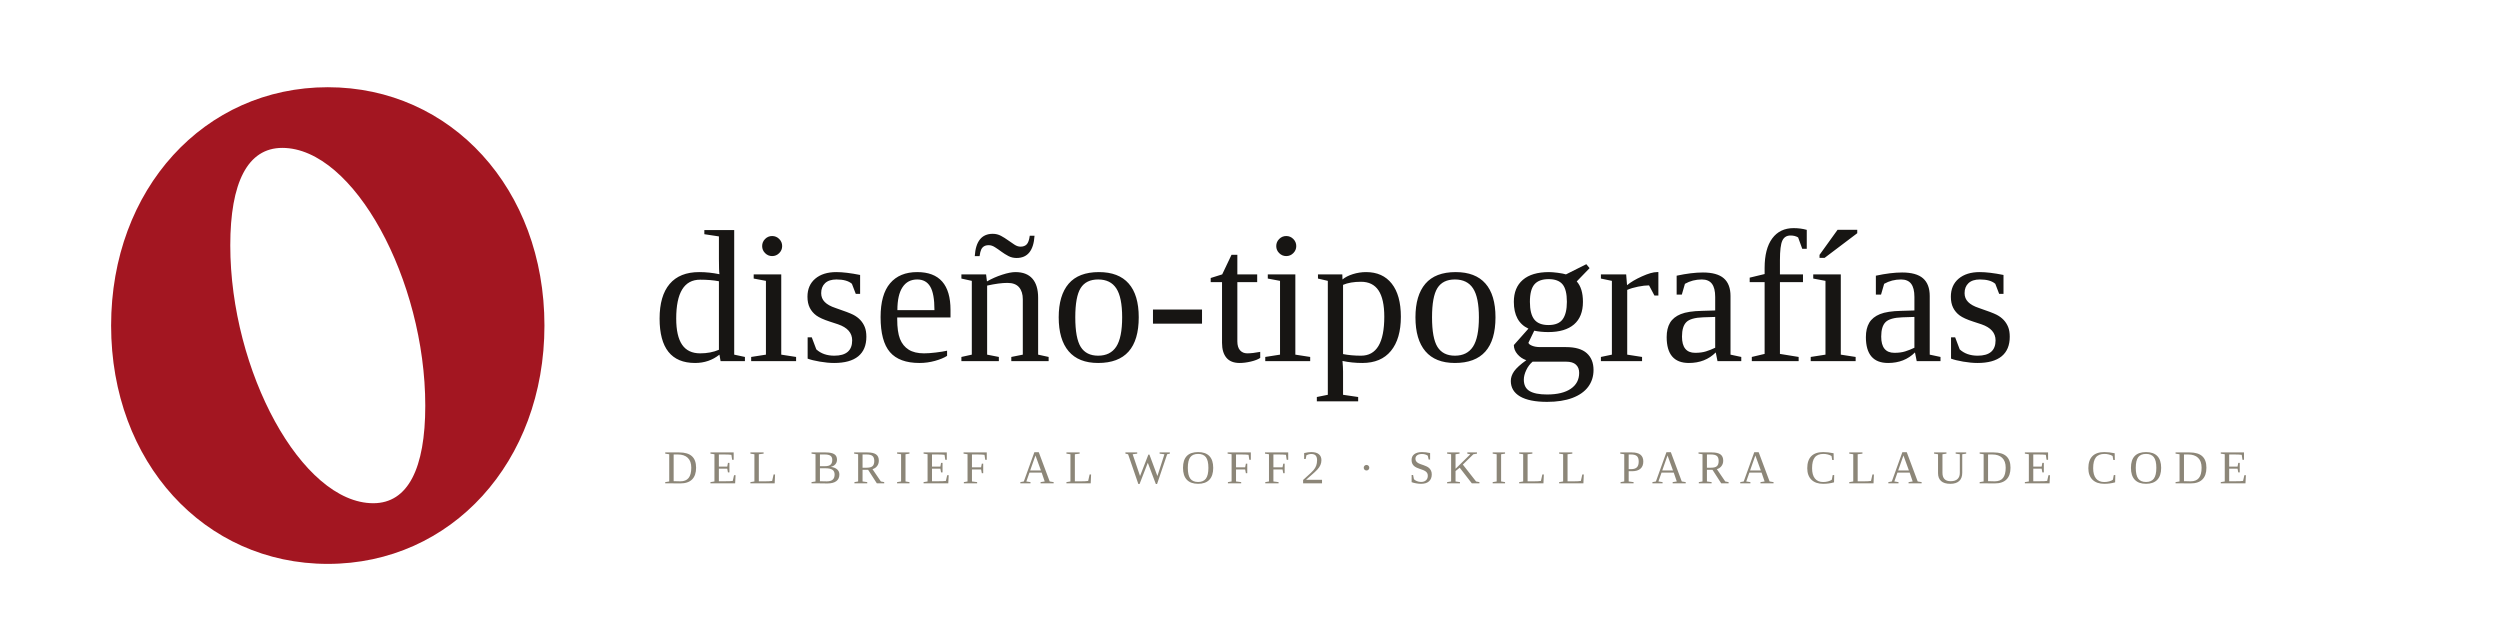
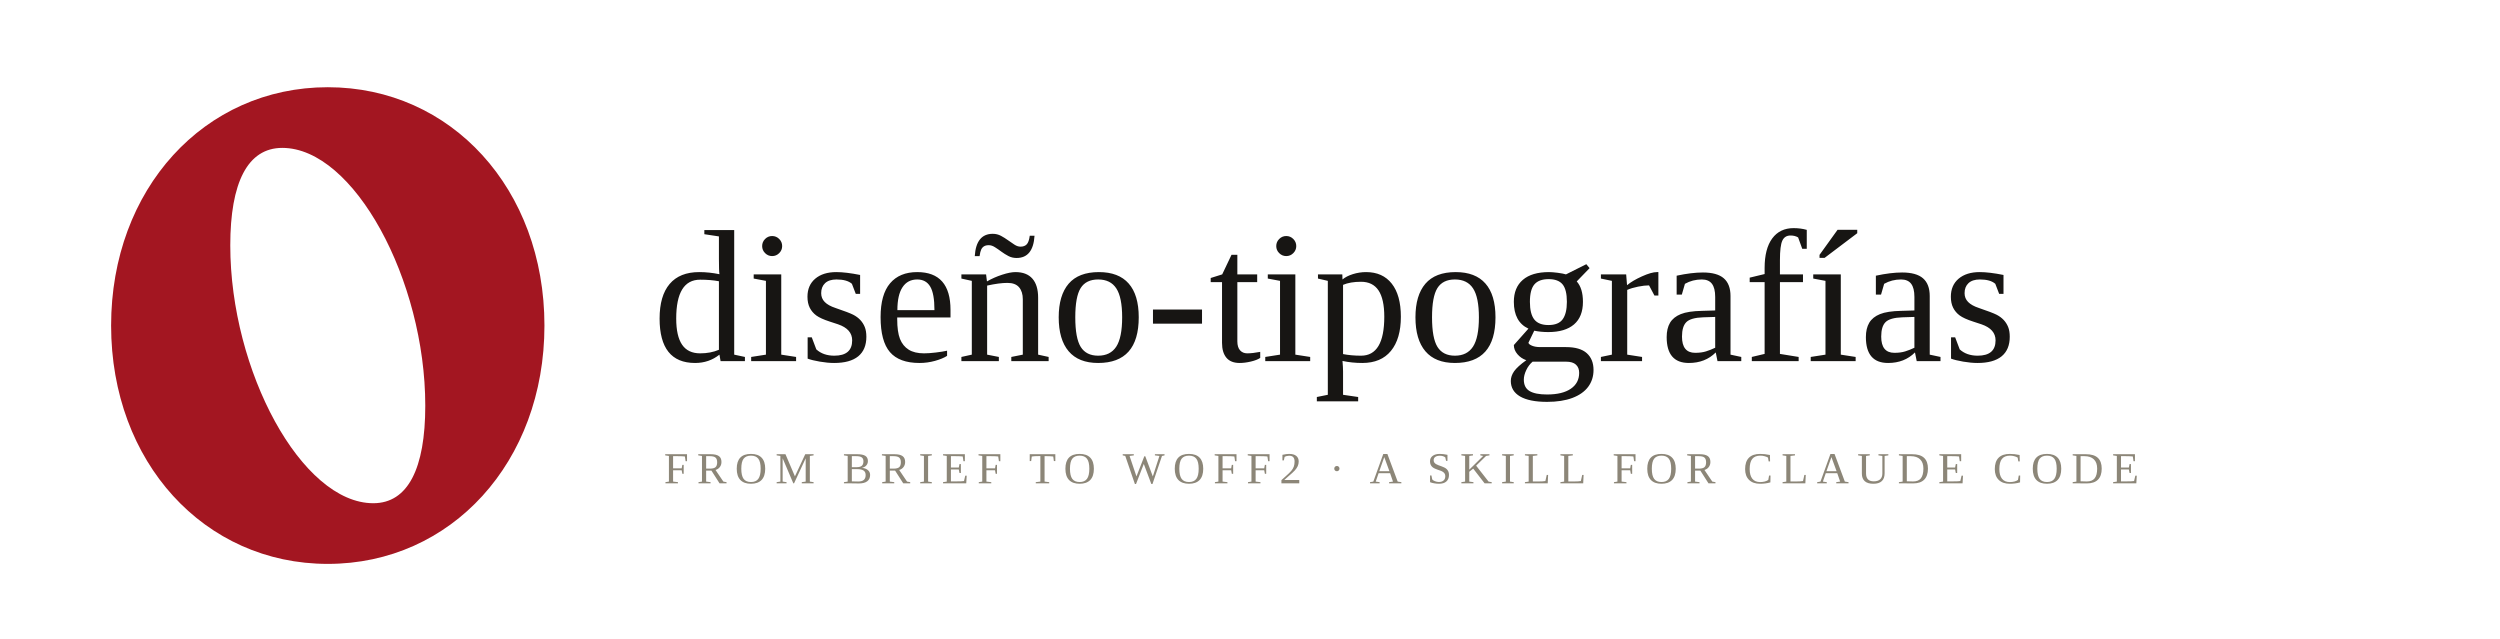
<svg xmlns="http://www.w3.org/2000/svg" viewBox="0 0 900 230" width="900" height="230" role="img" aria-label="diseño-tipografías">
  <style>
    .tinta { fill: #171513; }
    .sub   { fill: #8c8678; }
    @media (prefers-color-scheme: dark) {
      .tinta { fill: #f2ede3; }
      .sub   { fill: #a69f90; }
    }
    text { font-family: Georgia, "Times New Roman", "Noto Serif", serif; }
  </style>
  <g transform="translate(40, 203) scale(0.78, -0.78)">
    <path fill="#a31621" d="M100,0 C157,0 200,47 200,110 C200,173 157,220 100,220 C43,220 0,173 0,110 C0,47 43,0 100,0 Z M121,28 C88,28 55,89 55,147 C55,176 63,192 79,192 C112,192 145,131 145,73 C145,44 137,28 121,28 Z" />
  </g>
  <text class="tinta" x="235" y="130" font-size="68">diseño-tipografías</text>
-   <text class="sub" x="239" y="174" font-size="17" letter-spacing="4">DEL BRIEF AL WOFF2 · SKILL PARA CLAUDE CODE</text>
+   <text class="sub" x="239" y="174" font-size="16" letter-spacing="3">FROM BRIEF TO WOFF2 · A SKILL FOR CLAUDE CODE</text>
</svg>
